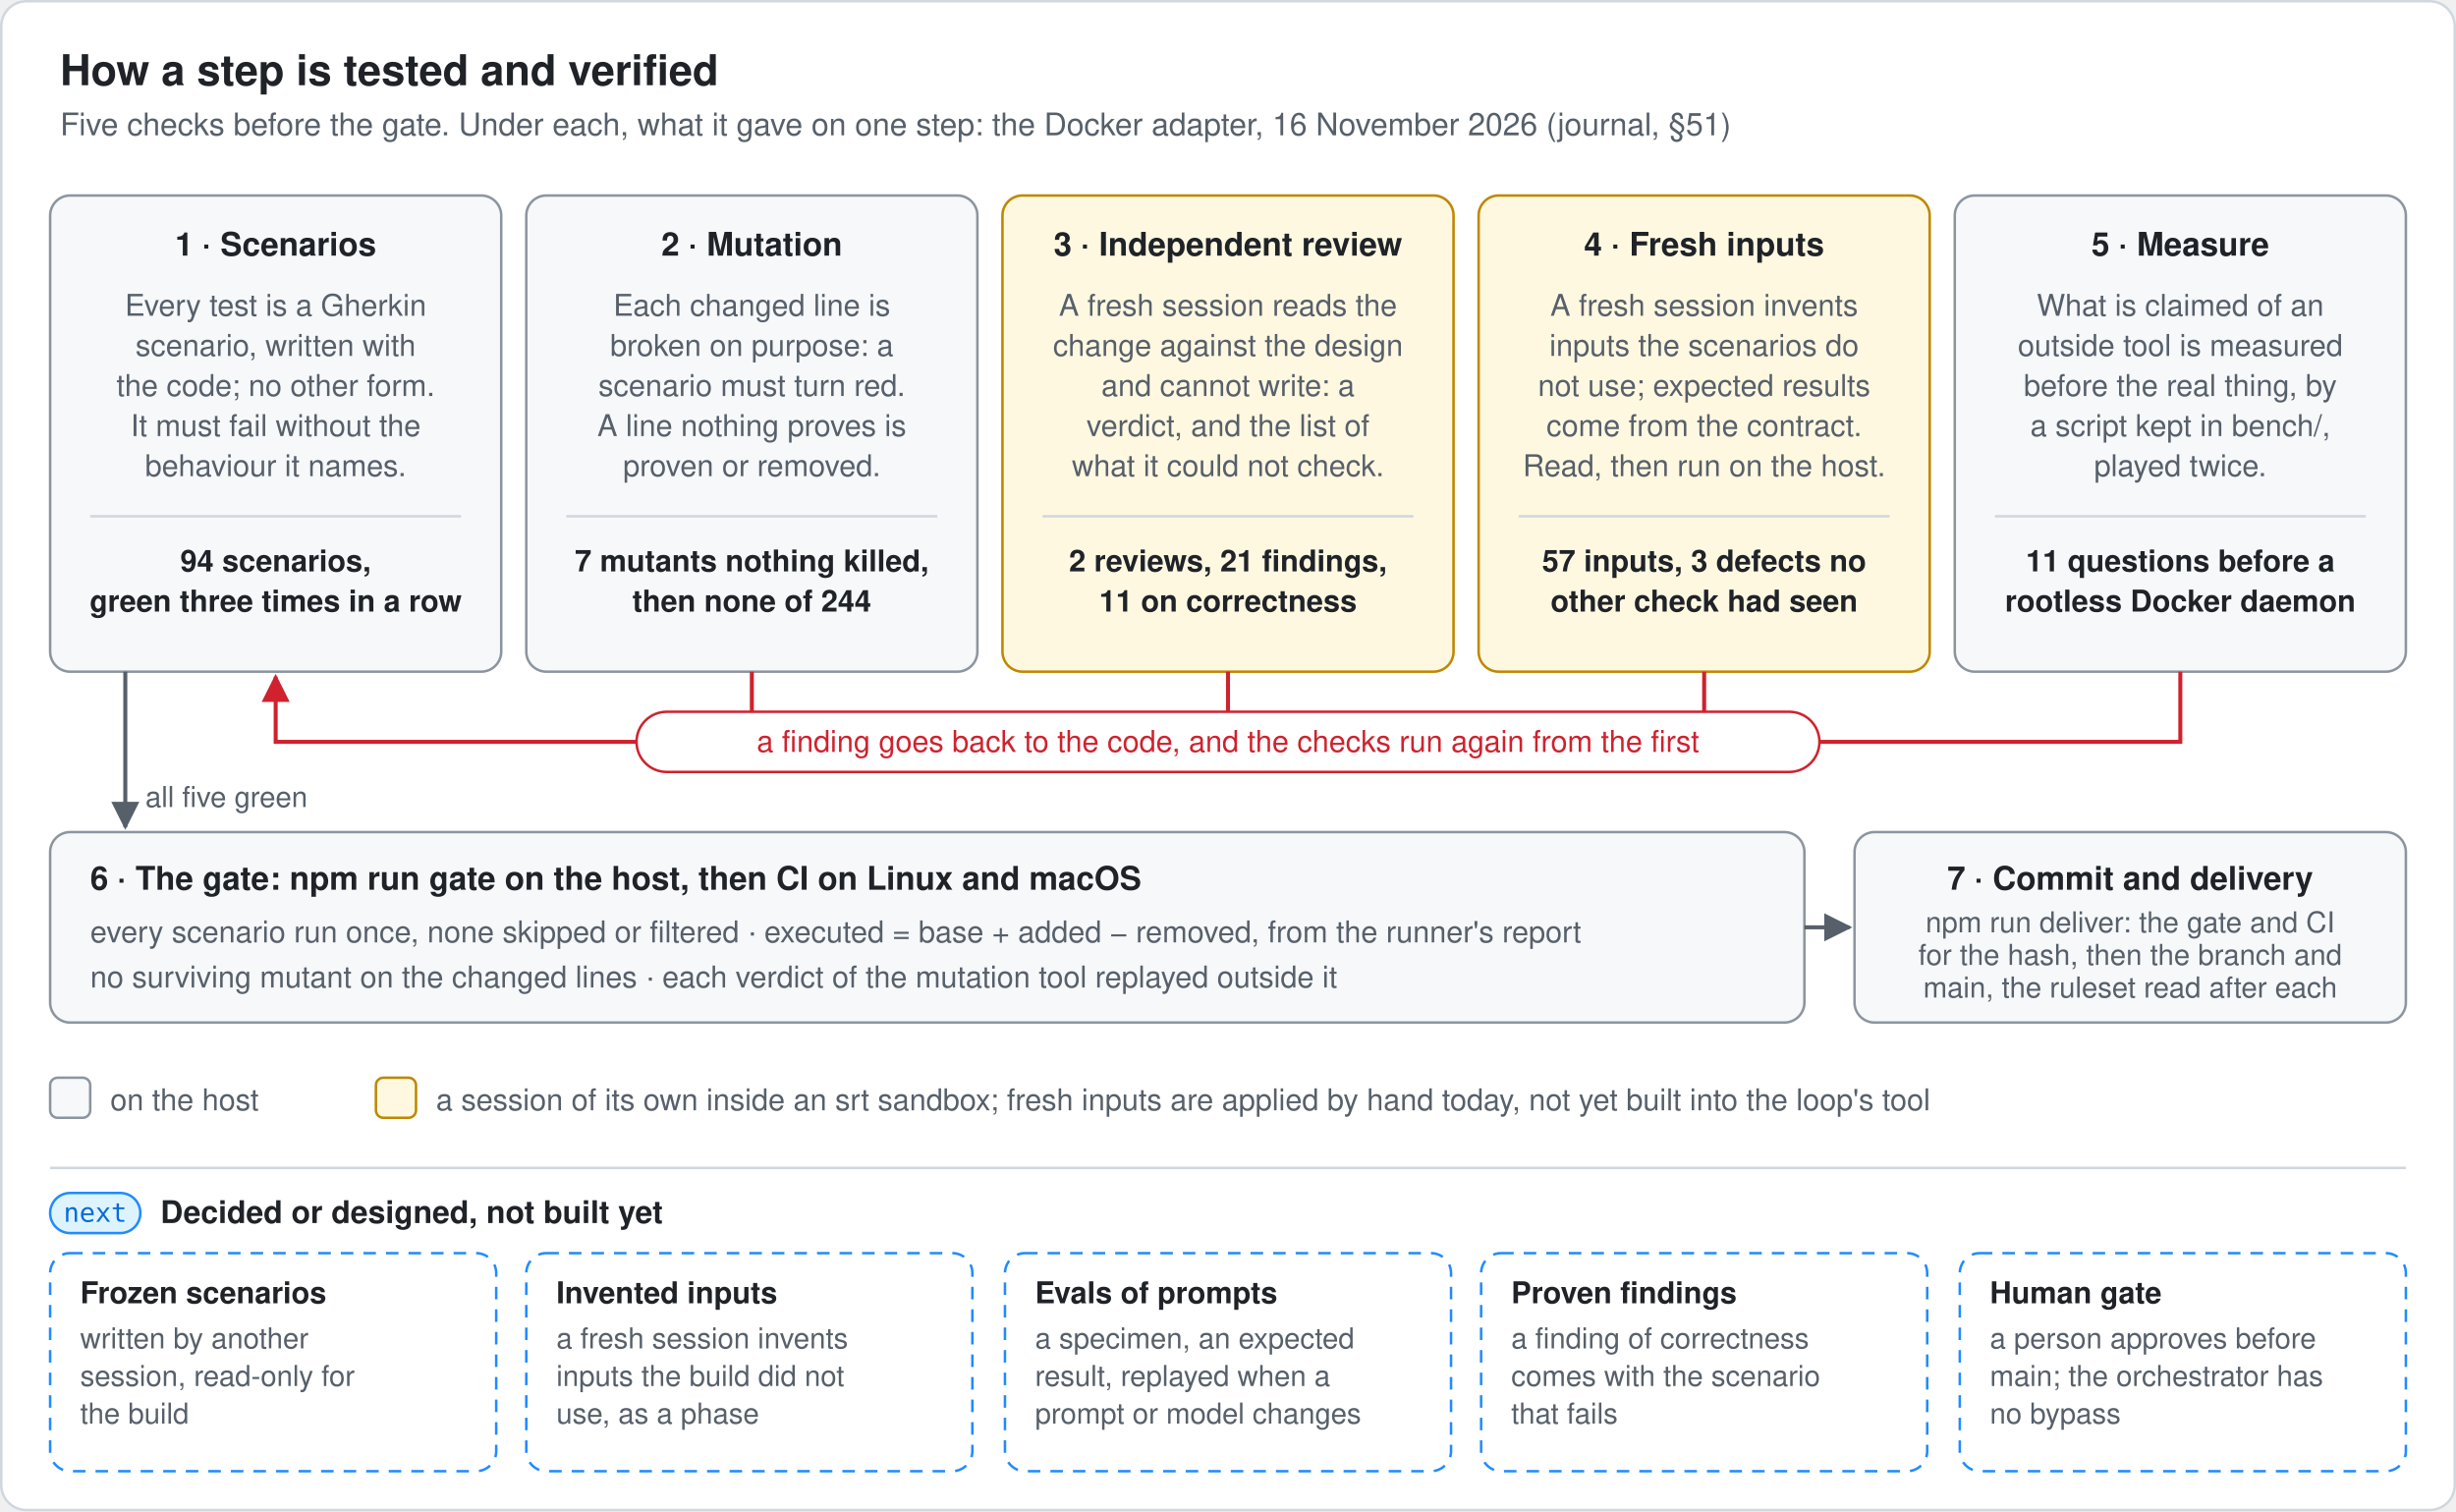
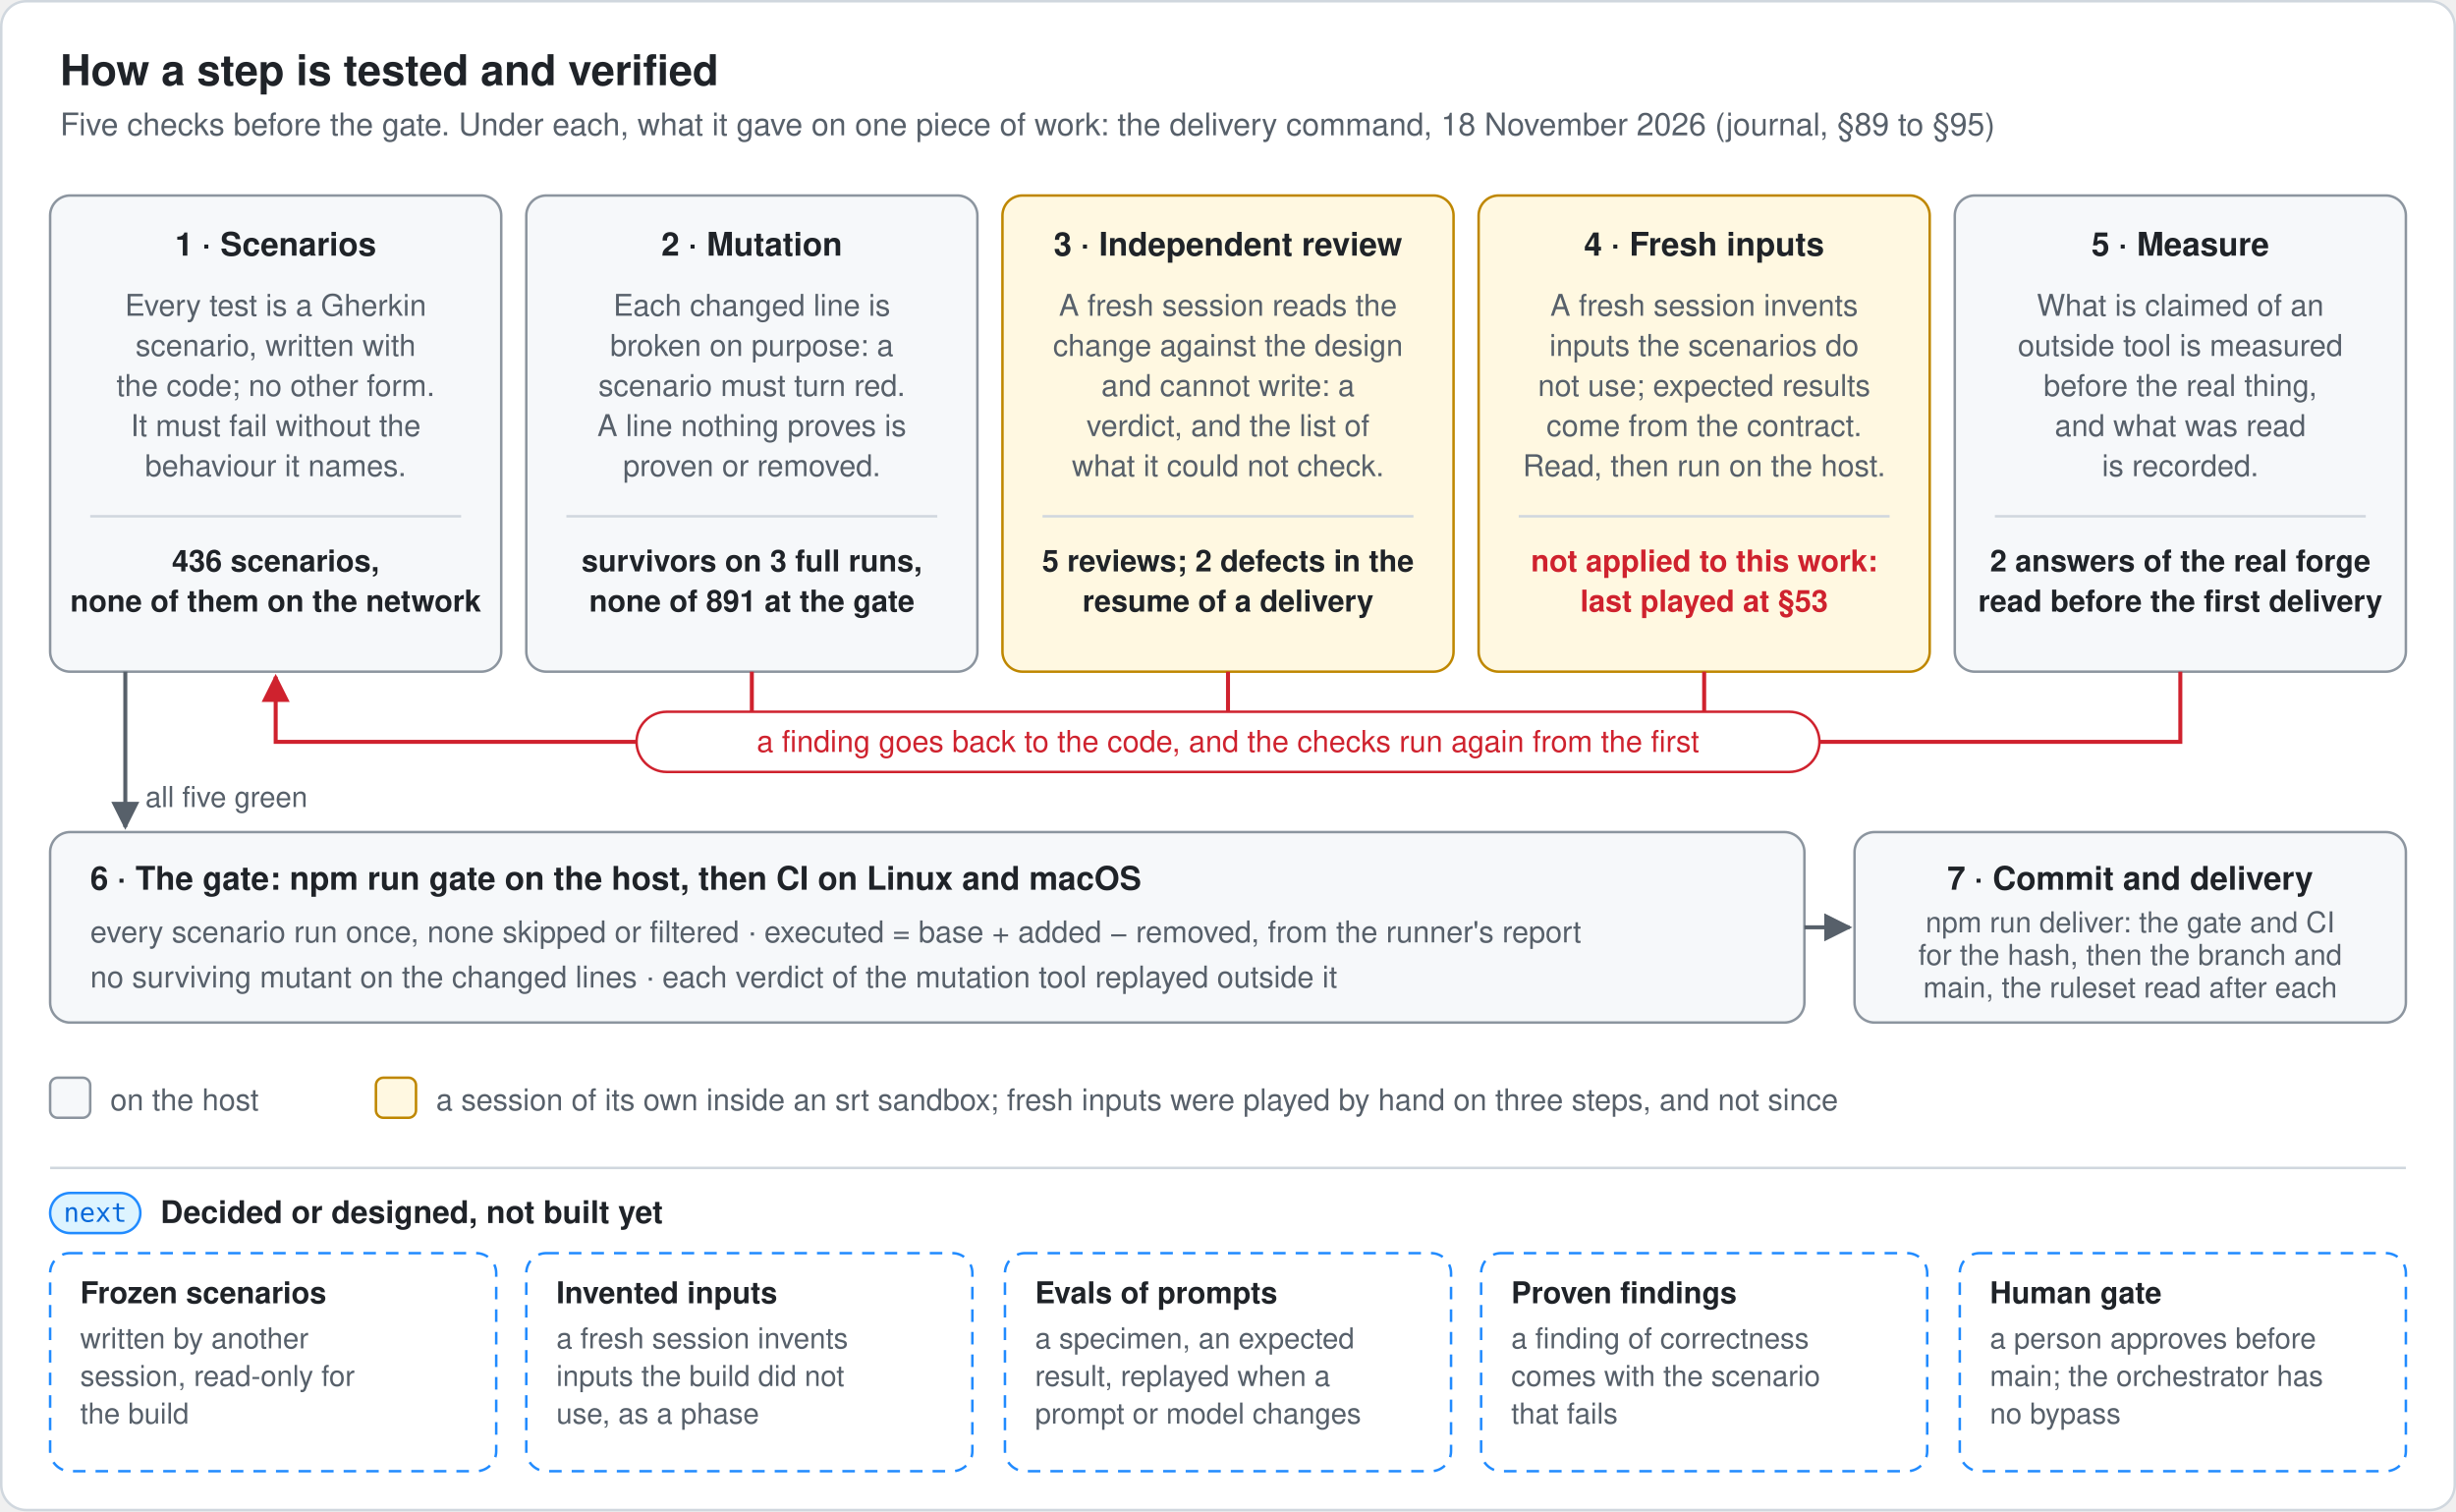
<svg xmlns="http://www.w3.org/2000/svg" viewBox="0 0 980 603" width="980" height="603" role="img" aria-labelledby="t d" font-family="-apple-system, 'Segoe UI', Helvetica, Arial, sans-serif">
  <defs>
    <marker id="a" viewBox="0 0 10 10" refX="9" refY="5" markerWidth="7" markerHeight="7" orient="auto-start-reverse">
      <path d="M0 0L10 5L0 10z" fill="#57606a" />
    </marker>
    <marker id="r" viewBox="0 0 10 10" refX="9" refY="5" markerWidth="7" markerHeight="7" orient="auto-start-reverse">
      <path d="M0 0L10 5L0 10z" fill="#cf222e" />
    </marker>
  </defs>
  <rect x="0.5" y="0.5" width="979" height="602" rx="10" fill="#ffffff" stroke="#d0d7de" />
  <text x="24" y="34" font-size="17" font-weight="600" fill="#1f2328">How a step is tested and verified</text>
-   <text x="24" y="54" font-size="12.5" fill="#57606a">Five checks before the gate. Under each, what it gave on one step: the Docker adapter, 16 November 2026 (journal, §51)</text>
+   <text x="24" y="54" font-size="12.5" fill="#57606a">Five checks before the gate. Under each, what it gave on one piece of work: the delivery command, 18 November 2026 (journal, §89 to §95)</text>
  <g font-size="12" fill="#57606a">
    <rect x="20" y="78" width="180" height="190" rx="8" fill="#f6f8fa" stroke="#8c959f" />
    <text x="110" y="102" text-anchor="middle" font-weight="600" font-size="13" fill="#1f2328">1 · Scenarios</text>
    <text x="110" y="126" text-anchor="middle">Every test is a Gherkin</text>
    <text x="110" y="142" text-anchor="middle">scenario, written with</text>
    <text x="110" y="158" text-anchor="middle">the code; no other form.</text>
    <text x="110" y="174" text-anchor="middle">It must fail without the</text>
    <text x="110" y="190" text-anchor="middle">behaviour it names.</text>
    <path d="M36 206H184" stroke="#d0d7de" />
-     <text x="110" y="228" text-anchor="middle" font-weight="600" fill="#1f2328">94 scenarios,</text>
-     <text x="110" y="244" text-anchor="middle" font-weight="600" fill="#1f2328">green three times in a row</text>
+     <text x="110" y="228" text-anchor="middle" font-weight="600" fill="#1f2328">436 scenarios,</text>
+     <text x="110" y="244" text-anchor="middle" font-weight="600" fill="#1f2328">none of them on the network</text>
    <rect x="210" y="78" width="180" height="190" rx="8" fill="#f6f8fa" stroke="#8c959f" />
    <text x="300" y="102" text-anchor="middle" font-weight="600" font-size="13" fill="#1f2328">2 · Mutation</text>
    <text x="300" y="126" text-anchor="middle">Each changed line is</text>
    <text x="300" y="142" text-anchor="middle">broken on purpose: a</text>
    <text x="300" y="158" text-anchor="middle">scenario must turn red.</text>
    <text x="300" y="174" text-anchor="middle">A line nothing proves is</text>
    <text x="300" y="190" text-anchor="middle">proven or removed.</text>
    <path d="M226 206H374" stroke="#d0d7de" />
-     <text x="300" y="228" text-anchor="middle" font-weight="600" fill="#1f2328">7 mutants nothing killed,</text>
-     <text x="300" y="244" text-anchor="middle" font-weight="600" fill="#1f2328">then none of 244</text>
+     <text x="300" y="228" text-anchor="middle" font-weight="600" fill="#1f2328">survivors on 3 full runs,</text>
+     <text x="300" y="244" text-anchor="middle" font-weight="600" fill="#1f2328">none of 891 at the gate</text>
    <rect x="400" y="78" width="180" height="190" rx="8" fill="#fff8e1" stroke="#bf8700" />
    <text x="490" y="102" text-anchor="middle" font-weight="600" font-size="13" fill="#1f2328">3 · Independent review</text>
    <text x="490" y="126" text-anchor="middle">A fresh session reads the</text>
    <text x="490" y="142" text-anchor="middle">change against the design</text>
    <text x="490" y="158" text-anchor="middle">and cannot write: a</text>
    <text x="490" y="174" text-anchor="middle">verdict, and the list of</text>
    <text x="490" y="190" text-anchor="middle">what it could not check.</text>
    <path d="M416 206H564" stroke="#d0d7de" />
-     <text x="490" y="228" text-anchor="middle" font-weight="600" fill="#1f2328">2 reviews, 21 findings,</text>
-     <text x="490" y="244" text-anchor="middle" font-weight="600" fill="#1f2328">11 on correctness</text>
+     <text x="490" y="228" text-anchor="middle" font-weight="600" fill="#1f2328">5 reviews; 2 defects in the</text>
+     <text x="490" y="244" text-anchor="middle" font-weight="600" fill="#1f2328">resume of a delivery</text>
    <rect x="590" y="78" width="180" height="190" rx="8" fill="#fff8e1" stroke="#bf8700" />
    <text x="680" y="102" text-anchor="middle" font-weight="600" font-size="13" fill="#1f2328">4 · Fresh inputs</text>
    <text x="680" y="126" text-anchor="middle">A fresh session invents</text>
    <text x="680" y="142" text-anchor="middle">inputs the scenarios do</text>
    <text x="680" y="158" text-anchor="middle">not use; expected results</text>
    <text x="680" y="174" text-anchor="middle">come from the contract.</text>
    <text x="680" y="190" text-anchor="middle">Read, then run on the host.</text>
    <path d="M606 206H754" stroke="#d0d7de" />
-     <text x="680" y="228" text-anchor="middle" font-weight="600" fill="#1f2328">57 inputs, 3 defects no</text>
-     <text x="680" y="244" text-anchor="middle" font-weight="600" fill="#1f2328">other check had seen</text>
+     <text x="680" y="228" text-anchor="middle" font-weight="600" fill="#cf222e">not applied to this work:</text>
+     <text x="680" y="244" text-anchor="middle" font-weight="600" fill="#cf222e">last played at §53</text>
    <rect x="780" y="78" width="180" height="190" rx="8" fill="#f6f8fa" stroke="#8c959f" />
    <text x="870" y="102" text-anchor="middle" font-weight="600" font-size="13" fill="#1f2328">5 · Measure</text>
    <text x="870" y="126" text-anchor="middle">What is claimed of an</text>
    <text x="870" y="142" text-anchor="middle">outside tool is measured</text>
-     <text x="870" y="158" text-anchor="middle">before the real thing, by</text>
-     <text x="870" y="174" text-anchor="middle">a script kept in bench/,</text>
-     <text x="870" y="190" text-anchor="middle">played twice.</text>
+     <text x="870" y="158" text-anchor="middle">before the real thing,</text>
+     <text x="870" y="174" text-anchor="middle">and what was read</text>
+     <text x="870" y="190" text-anchor="middle">is recorded.</text>
    <path d="M796 206H944" stroke="#d0d7de" />
-     <text x="870" y="228" text-anchor="middle" font-weight="600" fill="#1f2328">11 questions before a</text>
-     <text x="870" y="244" text-anchor="middle" font-weight="600" fill="#1f2328">rootless Docker daemon</text>
+     <text x="870" y="228" text-anchor="middle" font-weight="600" fill="#1f2328">2 answers of the real forge</text>
+     <text x="870" y="244" text-anchor="middle" font-weight="600" fill="#1f2328">read before the first delivery</text>
  </g>
  <g stroke="#cf222e" stroke-width="1.6" fill="none">
    <path d="M300 268V296" />
    <path d="M490 268V296" />
    <path d="M680 268V296" />
    <path d="M870 268V296H110V270" marker-end="url(#r)" />
  </g>
  <rect x="254" y="284" width="472" height="24" rx="12" fill="#ffffff" stroke="#cf222e" />
  <text x="490" y="300" text-anchor="middle" font-size="12" fill="#cf222e">a finding goes back to the code, and the checks run again from the first</text>
  <path d="M50 268V330" stroke="#57606a" stroke-width="1.6" fill="none" marker-end="url(#a)" />
  <text x="58" y="322" font-size="11.5" fill="#57606a">all five green</text>
  <g font-size="12" fill="#57606a">
    <rect x="20" y="332" width="700" height="76" rx="8" fill="#f6f8fa" stroke="#8c959f" />
    <text x="36" y="355" font-weight="600" font-size="13" fill="#1f2328">6 · The gate: npm run gate on the host, then CI on Linux and macOS</text>
    <text x="36" y="376">every scenario run once, none skipped or filtered · executed = base + added − removed, from the runner's report</text>
    <text x="36" y="394">no surviving mutant on the changed lines · each verdict of the mutation tool replayed outside it</text>
    <rect x="740" y="332" width="220" height="76" rx="8" fill="#f6f8fa" stroke="#8c959f" />
    <text x="850" y="355" text-anchor="middle" font-weight="600" font-size="13" fill="#1f2328">7 · Commit and delivery</text>
    <text x="850" y="372" text-anchor="middle" font-size="11.5">npm run deliver: the gate and CI</text>
    <text x="850" y="385" text-anchor="middle" font-size="11.5">for the hash, then the branch and</text>
    <text x="850" y="398" text-anchor="middle" font-size="11.5">main, the ruleset read after each</text>
  </g>
  <path d="M720 370H738" stroke="#57606a" stroke-width="1.6" fill="none" marker-end="url(#a)" />
  <rect x="20" y="430" width="16" height="16" rx="3" fill="#f6f8fa" stroke="#8c959f" />
  <text x="44" y="443" font-size="12" fill="#57606a">on the host</text>
  <rect x="150" y="430" width="16" height="16" rx="3" fill="#fff8e1" stroke="#bf8700" />
-   <text x="174" y="443" font-size="12" fill="#57606a">a session of its own inside an srt sandbox; fresh inputs are applied by hand today, not yet built into the loop's tool</text>
+   <text x="174" y="443" font-size="12" fill="#57606a">a session of its own inside an srt sandbox; fresh inputs were played by hand on three steps, and not since</text>
  <path d="M20 466H960" stroke="#d0d7de" />
  <rect x="20" y="476" width="36" height="16" rx="8" fill="#ddf4ff" stroke="#218bff" />
  <text x="38" y="487.5" text-anchor="middle" font-family="ui-monospace, SFMono-Regular, Menlo, monospace" font-size="10.5" fill="#0969da">next</text>
  <text x="64" y="488" font-size="12.5" font-weight="600" fill="#1f2328">Decided or designed, not built yet</text>
  <rect x="20" y="500" width="178" height="87" rx="8" fill="#ffffff" stroke="#218bff" stroke-dasharray="5 4" />
  <text x="32" y="520" font-size="12" font-weight="600" fill="#1f2328">Frozen scenarios</text>
  <text x="32" y="538" font-size="11.5" fill="#57606a">written by another</text>
  <text x="32" y="553" font-size="11.5" fill="#57606a">session, read-only for</text>
  <text x="32" y="568" font-size="11.5" fill="#57606a">the build</text>
  <rect x="210" y="500" width="178" height="87" rx="8" fill="#ffffff" stroke="#218bff" stroke-dasharray="5 4" />
  <text x="222" y="520" font-size="12" font-weight="600" fill="#1f2328">Invented inputs</text>
  <text x="222" y="538" font-size="11.5" fill="#57606a">a fresh session invents</text>
  <text x="222" y="553" font-size="11.5" fill="#57606a">inputs the build did not</text>
  <text x="222" y="568" font-size="11.5" fill="#57606a">use, as a phase</text>
  <rect x="401" y="500" width="178" height="87" rx="8" fill="#ffffff" stroke="#218bff" stroke-dasharray="5 4" />
  <text x="413" y="520" font-size="12" font-weight="600" fill="#1f2328">Evals of prompts</text>
  <text x="413" y="538" font-size="11.5" fill="#57606a">a specimen, an expected</text>
  <text x="413" y="553" font-size="11.5" fill="#57606a">result, replayed when a</text>
  <text x="413" y="568" font-size="11.5" fill="#57606a">prompt or model changes</text>
  <rect x="591" y="500" width="178" height="87" rx="8" fill="#ffffff" stroke="#218bff" stroke-dasharray="5 4" />
  <text x="603" y="520" font-size="12" font-weight="600" fill="#1f2328">Proven findings</text>
  <text x="603" y="538" font-size="11.5" fill="#57606a">a finding of correctness</text>
  <text x="603" y="553" font-size="11.5" fill="#57606a">comes with the scenario</text>
  <text x="603" y="568" font-size="11.5" fill="#57606a">that fails</text>
  <rect x="782" y="500" width="178" height="87" rx="8" fill="#ffffff" stroke="#218bff" stroke-dasharray="5 4" />
  <text x="794" y="520" font-size="12" font-weight="600" fill="#1f2328">Human gate</text>
  <text x="794" y="538" font-size="11.5" fill="#57606a">a person approves before</text>
  <text x="794" y="553" font-size="11.5" fill="#57606a">main; the orchestrator has</text>
  <text x="794" y="568" font-size="11.5" fill="#57606a">no bypass</text>
</svg>
